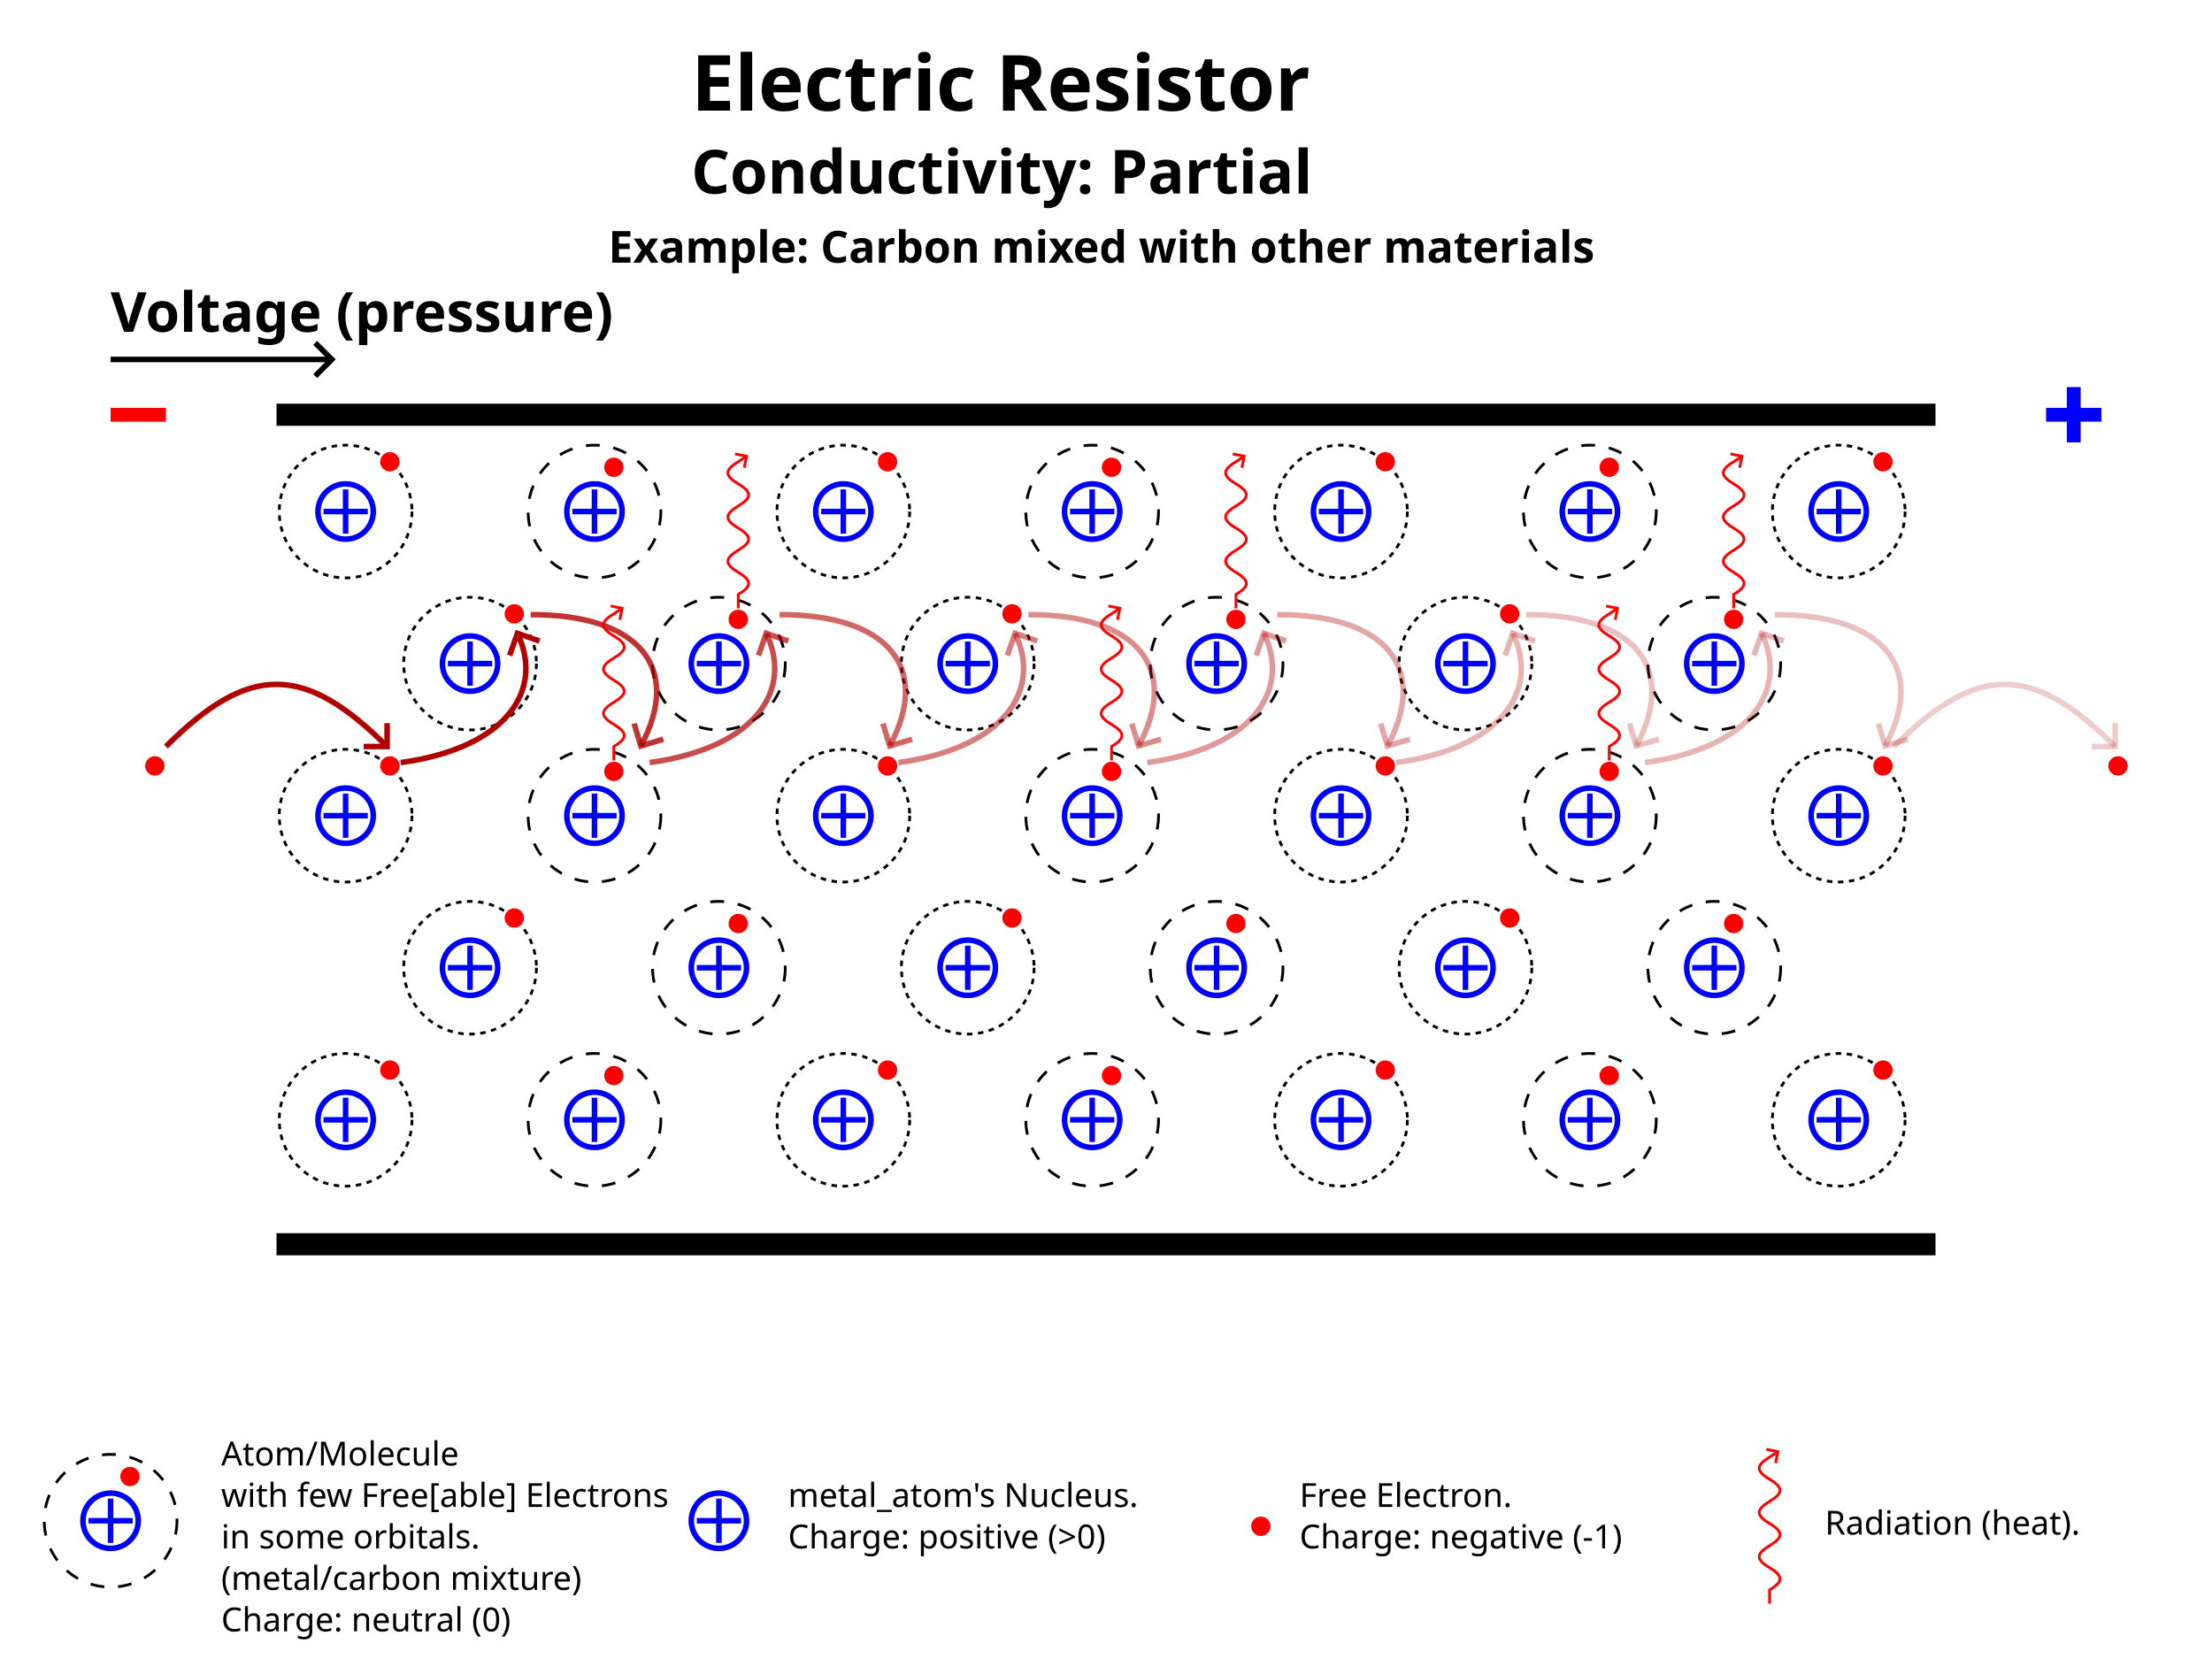
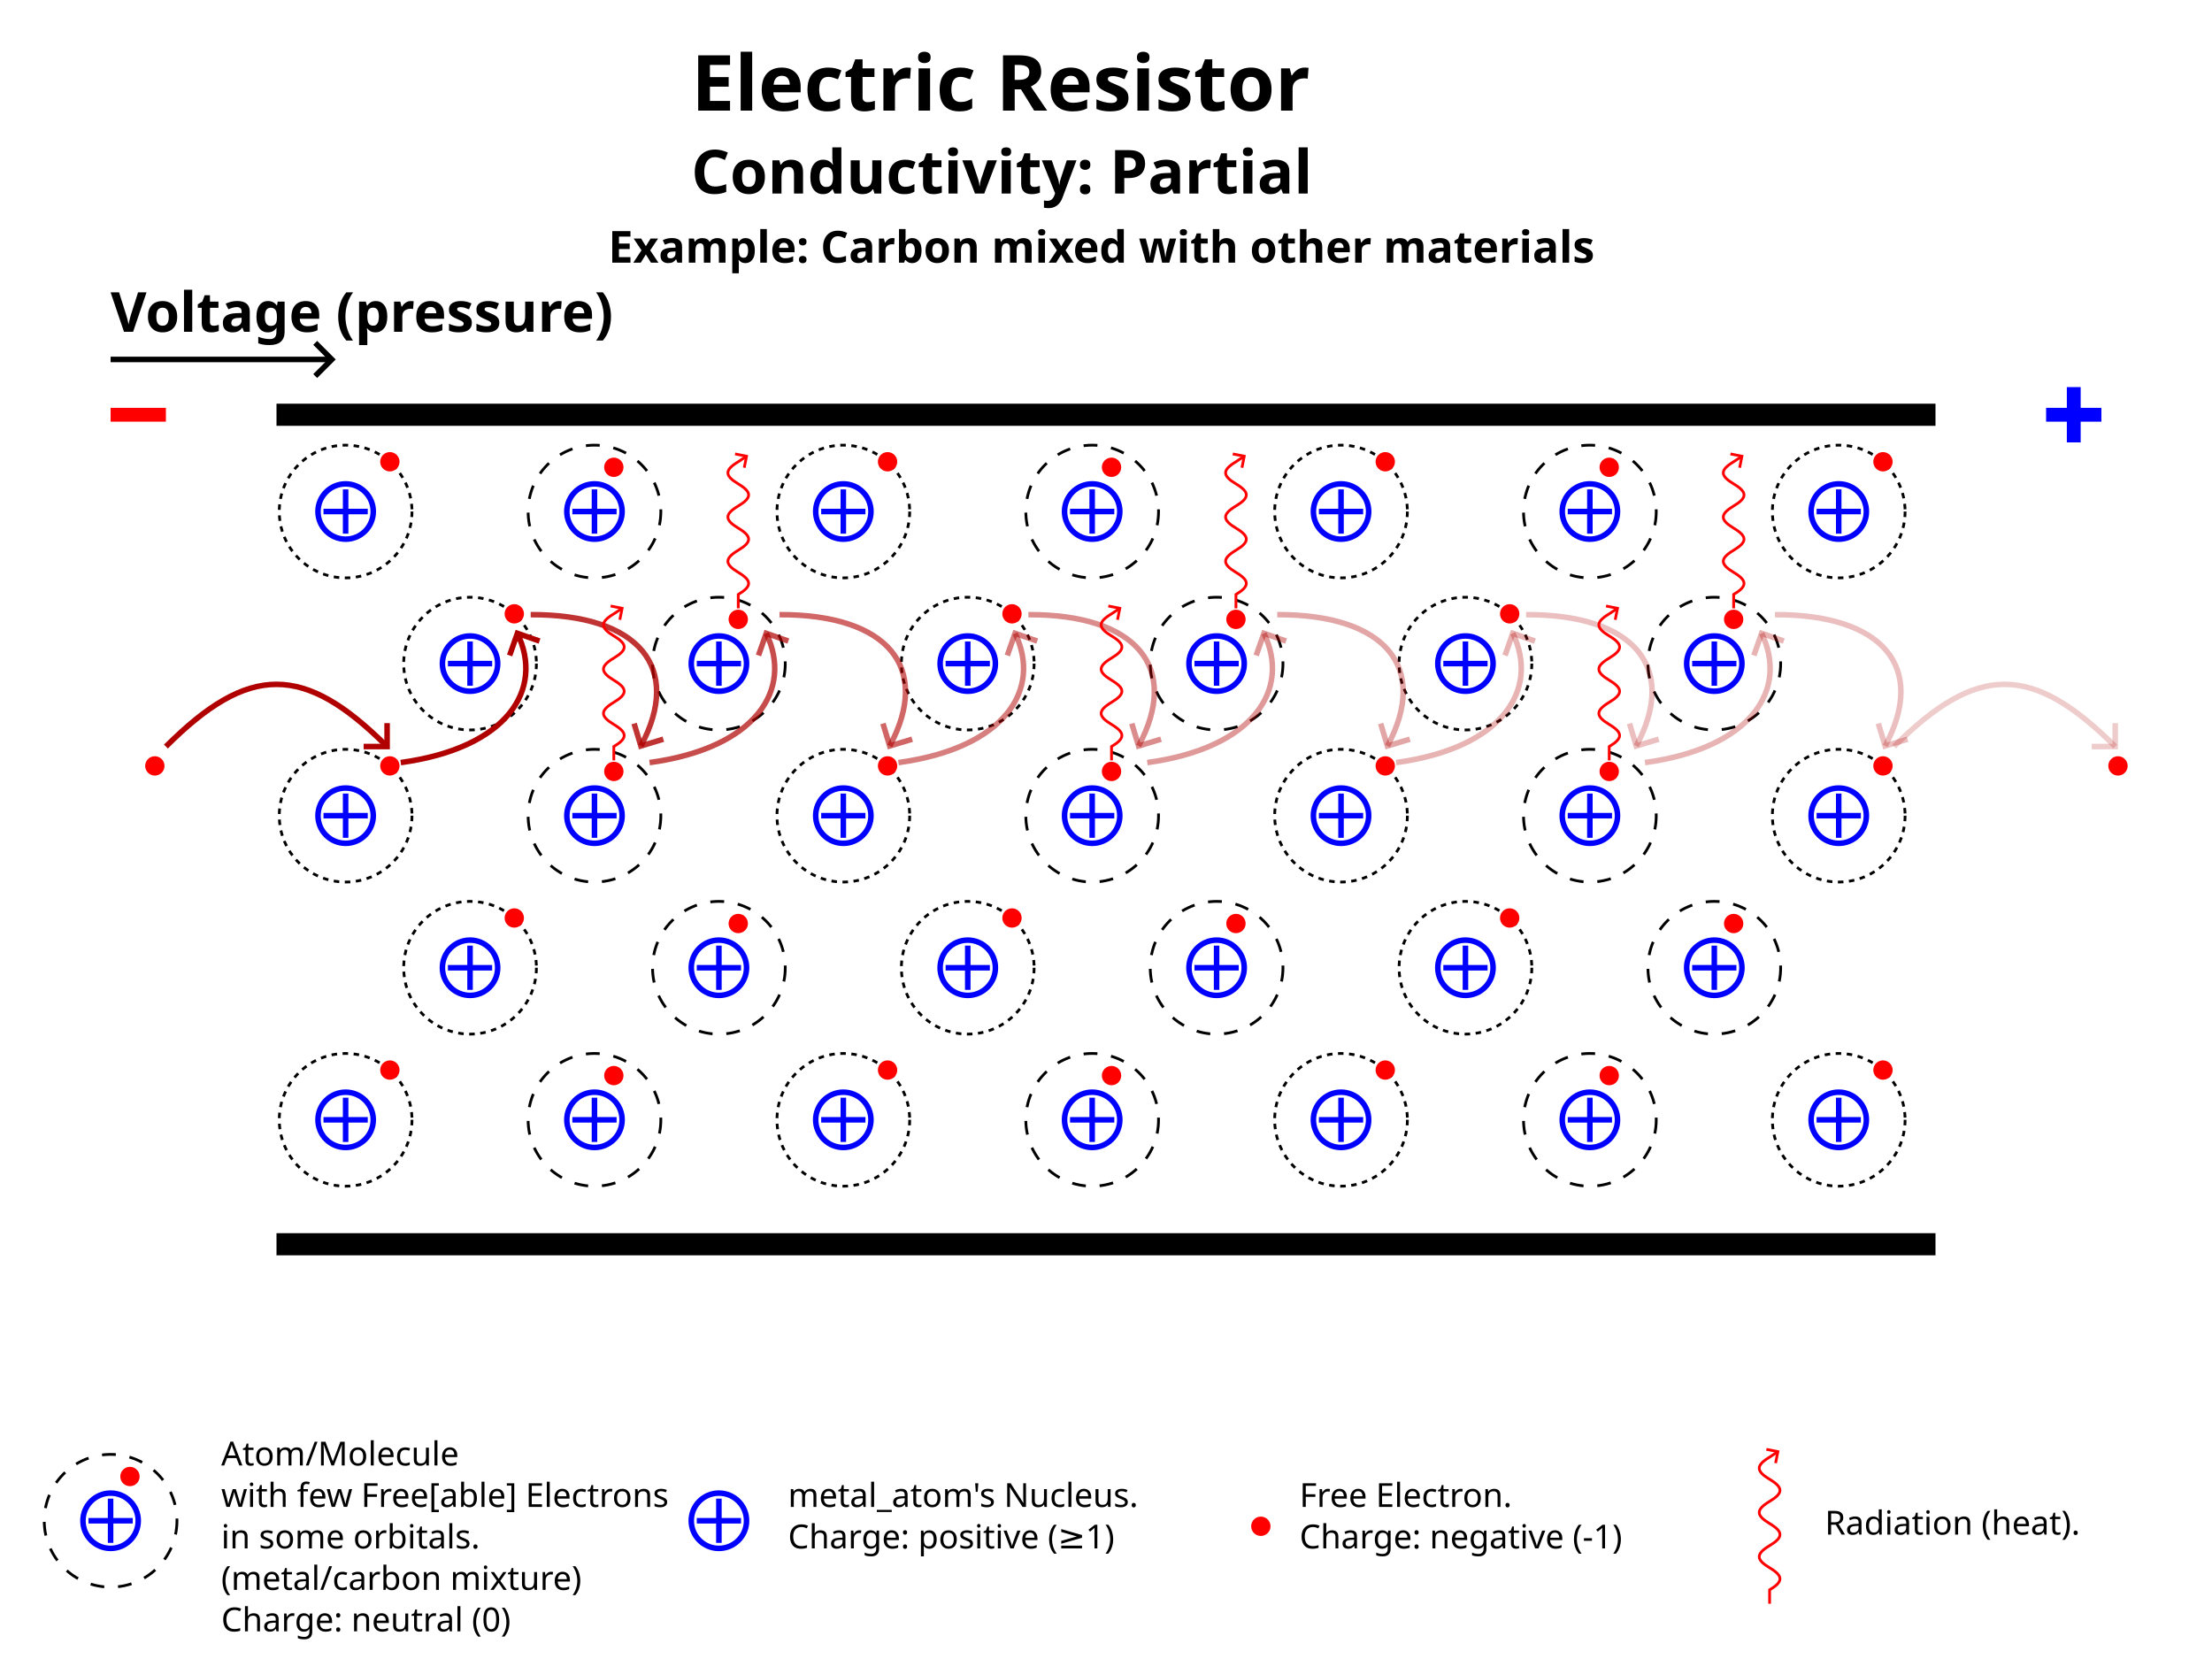
<svg xmlns="http://www.w3.org/2000/svg" xmlns:xlink="http://www.w3.org/1999/xlink" id="svg1" version="1.1" viewBox="0 0 800 600" width="800" height="600" preserveAspectRatio="xMidYMid" fill-rule="evenodd">
  <defs>
    <text id="headline" font-family="Ubuntu" font-size="28" font-weight="bold" fill="#000000">
      <tspan>Electric Resistor</tspan>
    </text>
    <text id="title" font-family="Ubuntu" font-size="22" font-weight="bold" fill="#000000">
      <tspan x="250" y="70">Conductivity: Partial</tspan>
      <tspan x="220" y="95" font-size="16">Example: Carbon mixed with other materials</tspan>
    </text>
    <text id="voltage_label" font-family="Ubuntu" font-size="20" font-weight="bold" fill="#000000">
      <tspan>Voltage (pressure)</tspan>
    </text>
    <circle id="nucleus" cx="0" cy="0" r="10" style="fill:none;fill-opacity:1;stroke:#0000ff;stroke-width:2;stroke-opacity:1">
        </circle>
    <circle id="orbital_a" cx="0" cy="0" r="24" style="fill:none;fill-opacity:1;stroke:#000000;stroke-width:1;stroke-opacity:1;stroke-dasharray:5,5">
        </circle>
    <circle id="orbital_b" cx="0" cy="0" r="24" style="fill:none;fill-opacity:1;stroke:#000000;stroke-width:1;stroke-opacity:1;stroke-dasharray:2,2">
        </circle>
    <circle id="electron" cx="16" cy="-18" r="3" style="fill:#ff0000;fill-opacity:1;stroke:#ff0000;stroke-width:1;stroke-opacity:1">
        </circle>
    <path id="charge" d="m 0,-8 v 16 m -8,-8 h 16" style="fill:none;fill-opacity:1;stroke:#0000ff;stroke-width:2;stroke-opacity:1">
        </path>
    <g id="carbon_atom">
      <use xlink:href="#nucleus" />
      <use xlink:href="#orbital_a" />
      <use xlink:href="#electron" x="-9" y="2" />
      <use xlink:href="#charge" />
    </g>
    <g id="metal_atom">
      <use xlink:href="#nucleus" />
      <use xlink:href="#orbital_b" />
      <use xlink:href="#electron" />
      <use xlink:href="#charge" />
    </g>
    <g id="legend">
      <use xlink:href="#carbon_atom" x="40" y="550" />
      <use xlink:href="#nucleus" x="260" y="550" />
      <use xlink:href="#charge" x="260" y="550" />
      <use xlink:href="#electron" x="440" y="570" />
      <use xlink:href="#radiation" x="640" y="580" />
      <text font-family="Ubuntu" font-size="12" font-weight="norm" fill="#000000">
        <tspan x="80" y="530">Atom/Molecule</tspan>
        <tspan x="80" y="545">with few Free[able] Electrons</tspan>
        <tspan x="80" y="560">in some orbitals.</tspan>
        <tspan x="80" y="575">(metal/carbon mixture)</tspan>
        <tspan x="80" y="590">Charge: neutral (0)</tspan>
        <tspan x="285" y="545">metal_atom's Nucleus.</tspan>
-         <tspan x="285" y="560">Charge: positive (&gt;0)</tspan>
+         <tspan x="285" y="560">Charge: positive (≥1)</tspan>
        <tspan x="470" y="545">Free Electron.</tspan>
        <tspan x="470" y="560">Charge: negative (-1)</tspan>
        <tspan x="660" y="555">Radiation (heat).</tspan>
      </text>
    </g>
    <g id="atoms_line_odd">
      <use xlink:href="#metal_atom" transform="translate(15,30)" />
      <use xlink:href="#carbon_atom" transform="translate(105,30)" />
      <use xlink:href="#metal_atom" transform="translate(195,30)" />
      <use xlink:href="#carbon_atom" transform="translate(285,30)" />
      <use xlink:href="#metal_atom" transform="translate(375,30)" />
      <use xlink:href="#carbon_atom" transform="translate(465,30)" />
      <use xlink:href="#metal_atom" transform="translate(555,30)" />
    </g>
    <g id="atoms_line_even">
      <use xlink:href="#metal_atom" transform="translate(15,30)" />
      <use xlink:href="#carbon_atom" transform="translate(105,30)" />
      <use xlink:href="#metal_atom" transform="translate(195,30)" />
      <use xlink:href="#carbon_atom" transform="translate(285,30)" />
      <use xlink:href="#metal_atom" transform="translate(375,30)" />
      <use xlink:href="#carbon_atom" transform="translate(465,30)" />
    </g>
    <marker id="arrow_head" style="overflow:visible" viewBox="0 0 4 6" markerWidth="4" markerHeight="6" refX="left" refY="center" orient="auto-start-reverse" preserveAspectRatio="xMidYMid">
      <path style="fill:none;stroke:context-stroke;stroke-width:1;stroke-linecap:butt" d="M -3,-3 L 0,0 L -3,3" id="path5759">
            </path>
    </marker>
    <circle id="point" cx="0" cy="0" r="1.5" style="fill-opacity:1;stroke:none">
        </circle>
    <g id="curve_ends" style="fill:none;stroke:#b00000;stroke-width:2;marker-end:url(#arrow_head)">
      <path d="m 0,0 c 30,-30 50,-30 80,0" />
    </g>
    <g id="curve_mid_a" style="fill:none;stroke:#b00000;stroke-width:2;marker-end:url(#arrow_head)">
      <path d="m 3,-30 C 28,0 53,0 65,-19" />
    </g>
    <g id="curve_mid_b" style="fill:none;stroke:#b00000;stroke-width:2;marker-end:url(#arrow_head)">
      <path d="m 3,0 C 28,-30 53,-30 65,0" />
    </g>
    <path id="radiation" style="fill:none;stroke:#ff0000;stroke-width:1;marker-end:url(#arrow_head)" d="m 0,0 v -5                 c 5,-3 5,-5 0,-8                 s -5,-5 0,-8                 s 5,-5 0,-8                 s -5,-5 0,-8                 s 5,-5 0,-8                 s -5,-5 0,-8                 l 0,0 3,-2">
        </path>
  </defs>
  <g id="page1">
    <g id="layer1" style="display:inline">
      <rect id="white_background" x="0" y="0" width="800" height="600" fill="white">
            </rect>
    </g>
    <g id="layer2" style="display:inline">
      <use xlink:href="#headline" x="250" y="40" />
      <use xlink:href="#title" />
      <use xlink:href="#voltage_label" x="40" y="120" />
      <line x1="40" y1="130" x2="120" y2="130" style="stroke:#000000;stroke-width:2;marker-end:url(#arrow_head)" />
      <line x1="100" y1="150" x2="700" y2="150" style="stroke:#000000;stroke-width:8" />
      <line x1="100" y1="450" x2="700" y2="450" style="stroke:#000000;stroke-width:8" />
      <line x1="40" y1="150" x2="60" y2="150" style="stroke:#ff0000;stroke-width:5" />
      <line x1="740" y1="150" x2="760" y2="150" style="stroke:#0000ff;stroke-width:5" />
      <line x1="750" y1="140" x2="750" y2="160" style="stroke:#0000ff;stroke-width:5" />
      <use xlink:href="#electron" x="40" y="295" />
      <use xlink:href="#atoms_line_odd" x="110" y="155" />
      <use xlink:href="#atoms_line_even" x="155" y="210" />
      <use xlink:href="#atoms_line_odd" x="110" y="265" />
      <use xlink:href="#atoms_line_even" x="155" y="320" />
      <use xlink:href="#atoms_line_odd" x="110" y="375" />
      <use xlink:href="#electron" x="750" y="295" />
      <use xlink:href="#curve_ends" x="60" y="270" />
      <use xlink:href="#curve_mid_a" x="162" y="298" transform="rotate(-58,162,290)" stroke-opacity="1" />
      <use xlink:href="#curve_mid_b" x="190" y="220" transform="rotate( 50,190,220)" stroke-opacity="0.80" />
      <use xlink:href="#curve_mid_a" x="252" y="298" transform="rotate(-58,252,290)" stroke-opacity="0.70" />
      <use xlink:href="#curve_mid_b" x="280" y="220" transform="rotate( 50,280,220)" stroke-opacity="0.60" />
      <use xlink:href="#curve_mid_a" x="342" y="298" transform="rotate(-58,342,290)" stroke-opacity="0.50" />
      <use xlink:href="#curve_mid_b" x="370" y="220" transform="rotate( 50,370,220)" stroke-opacity="0.45" />
      <use xlink:href="#curve_mid_a" x="432" y="298" transform="rotate(-58,432,290)" stroke-opacity="0.40" />
      <use xlink:href="#curve_mid_b" x="460" y="220" transform="rotate( 50,460,220)" stroke-opacity="0.35" />
      <use xlink:href="#curve_mid_a" x="522" y="298" transform="rotate(-58,522,290)" stroke-opacity="0.30" />
      <use xlink:href="#curve_mid_b" x="550" y="220" transform="rotate( 50,550,220)" stroke-opacity="0.25" />
      <use xlink:href="#curve_mid_a" x="612" y="298" transform="rotate(-58,612,290)" stroke-opacity="0.30" />
      <use xlink:href="#curve_mid_b" x="640" y="220" transform="rotate( 50,640,220)" stroke-opacity="0.25" />
      <use xlink:href="#curve_ends" x="685" y="270" stroke-opacity="0.20" />
      <use xlink:href="#radiation" x="222" y="275" />
      <use xlink:href="#radiation" x="267" y="220" />
      <use xlink:href="#radiation" x="402" y="275" />
      <use xlink:href="#radiation" x="447" y="220" />
      <use xlink:href="#radiation" x="582" y="275" />
      <use xlink:href="#radiation" x="627" y="220" />
      <use xlink:href="#legend" />
    </g>
  </g>
</svg>
